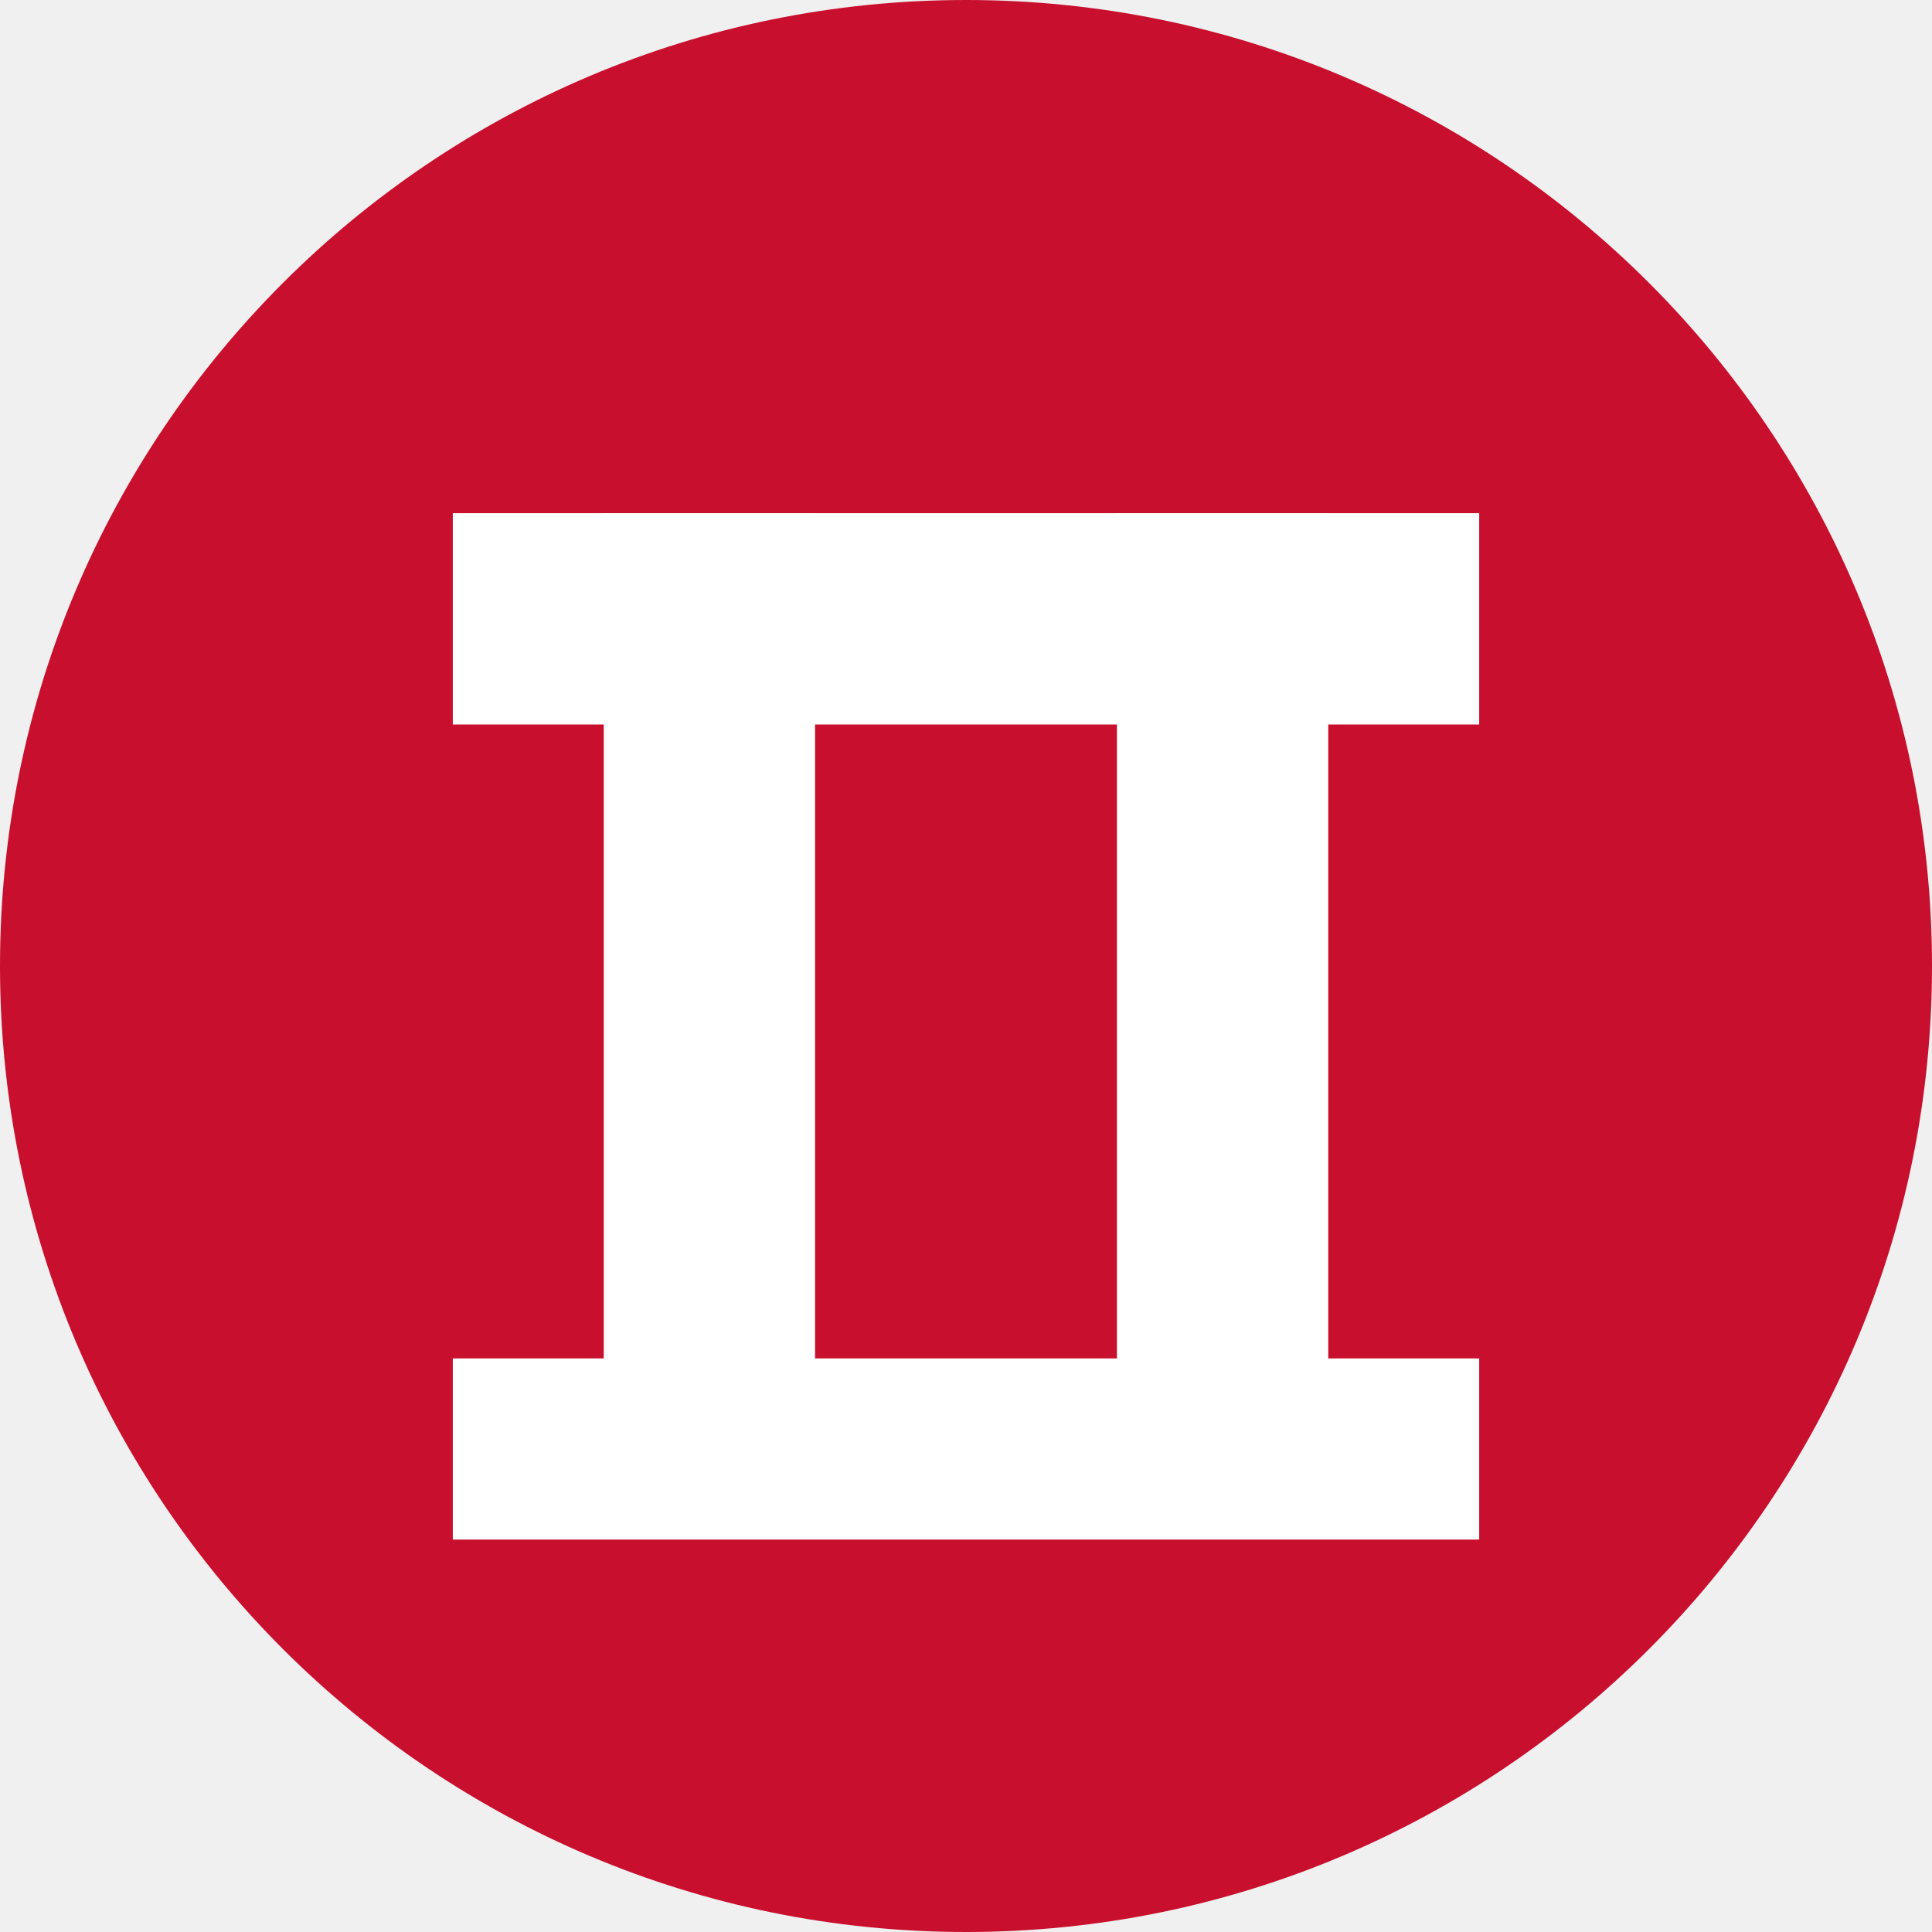
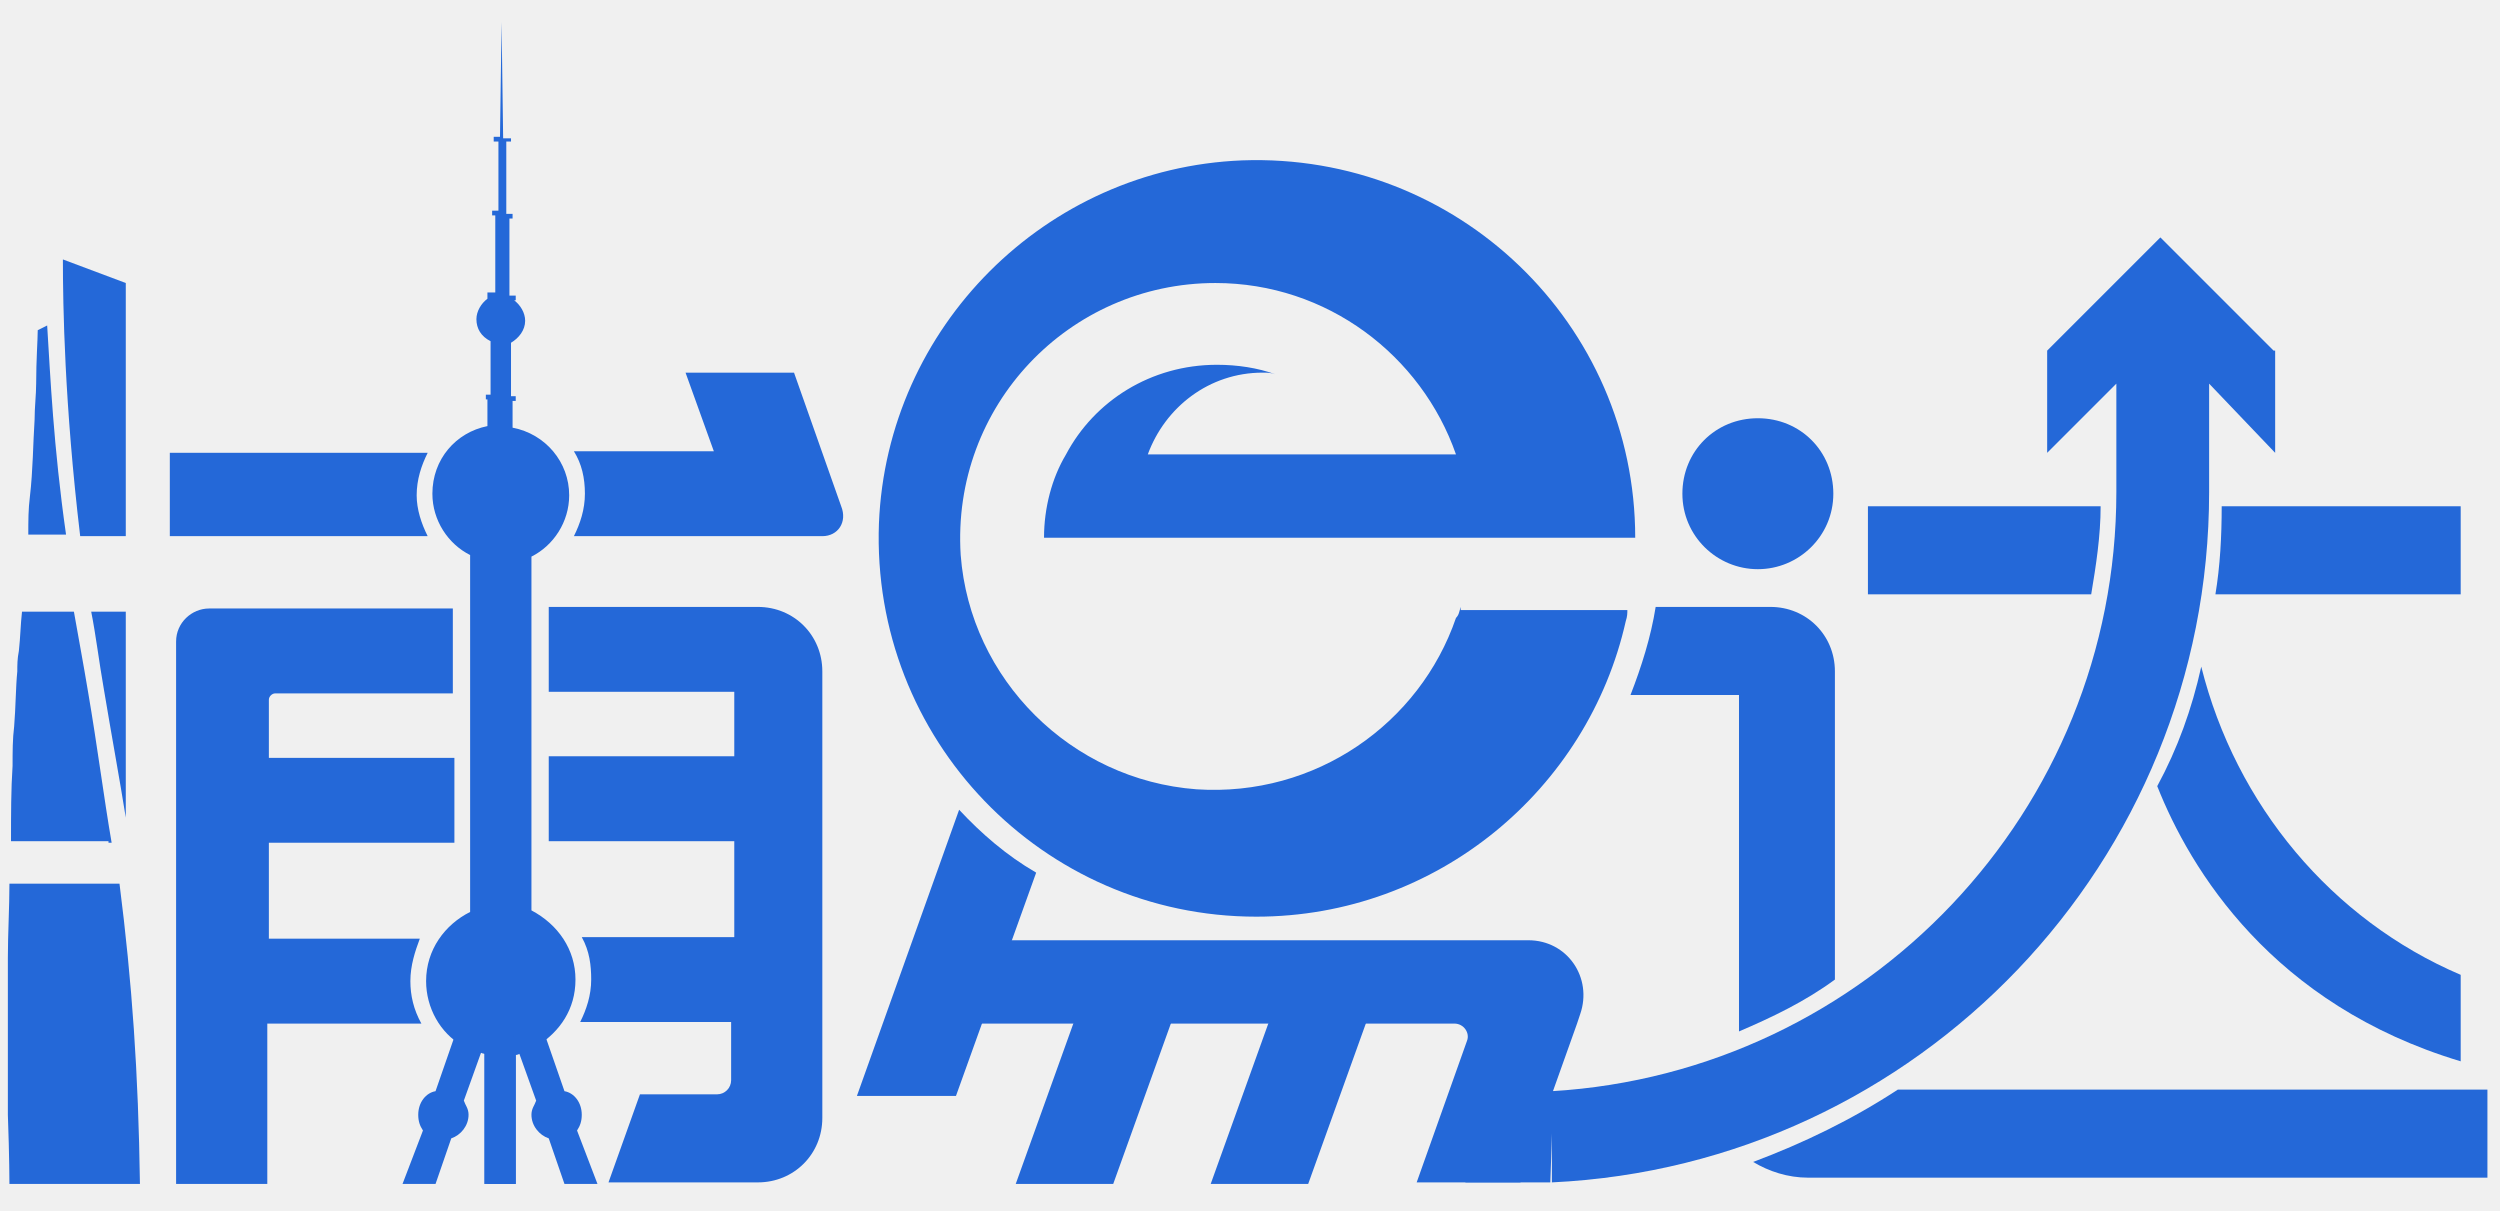
- <svg xmlns="http://www.w3.org/2000/svg" viewBox="0 0 64 64">
-   <circle cx="32" cy="32" r="32" fill="#C8102E" />
-   <rect x="15" y="17" width="34" height="7" fill="#fff" />
-   <rect x="20" y="17" width="7" height="32" fill="#fff" />
-   <rect x="37" y="17" width="7" height="32" fill="#fff" />
-   <rect x="15" y="45" width="17" height="6" fill="#fff" />
-   <rect x="32" y="45" width="17" height="6" fill="#fff" />
+ <svg xmlns="http://www.w3.org/2000/svg" viewBox="0 0 159 77">
+   <style>.st0{fill:#2468D8}</style>
+   <g>
+     <g>
+       <g>
+         <path class="st0" d="M82.1,61.1L77,75.3h6.2l4.6-12.8c-0.8-0.5-1.5-0.9-2.2-1.4C85.7,61.1,82.1,61.1,82.1,61.1z" />
+         <path class="st0" d="M111.8,36.2c2.6,0,4.8-2.1,4.8-4.8s-2.1-4.8-4.8-4.8s-4.8,2.1-4.8,4.8S109.2,36.2,111.8,36.2z" />
+         <path class="st0" d="M140.9,37.8h15.6v-5.6h-15.2C141.3,34.1,141.2,36,140.9,37.8z" />
+         <path class="st0" d="M133.6,32.2h-14.8v5.6H133C133.3,36,133.6,34.1,133.6,32.2z" />
+         <path class="st0" d="M36,72.7c0.1-0.2,0.2-0.5,0.2-0.7c0-0.6-0.4-1-0.9-1.1L34.3,67l-0.1-0.5c1.4-0.9,2.4-2.3,2.4-4.2     c0-1.9-1.1-3.5-2.8-4.4V35.4c1.4-0.7,2.4-2.2,2.4-3.9c0-2.1-1.5-3.9-3.6-4.3v-1.7h0.2v-0.3h-0.3v-3.4c0.5-0.3,0.9-0.8,0.9-1.4     c0-0.5-0.3-1-0.7-1.3h0.1v-0.3h-0.4v-4.9h0.2v-0.3h-0.4V9h0.3V8.8H32l-0.1-7.4l-0.1,7.3h-0.4V9h0.3v4.4h-0.4v0.3h0.2v4.9h-0.5V19     H31c-0.4,0.3-0.7,0.8-0.7,1.3c0,0.6,0.3,1.1,0.9,1.4v3.4h-0.3v0.3H31v1.7c-2,0.4-3.5,2.1-3.5,4.3c0,1.7,1,3.2,2.4,3.9v22.7     c-1.6,0.8-2.8,2.4-2.8,4.4c0,1.7,0.9,3.3,2.3,4.1l1.3,0.5c0.1,0,0.3,0.1,0.3,0.1v8.2h1.8v-8.2c0.1,0,0.3-0.1,0.3-0.1l3.9,8.2     l-0.9-2.5L36,72.7z" />
+         <path class="st0" d="M26.5,31.5c0-1,0.3-1.9,0.7-2.7H10.8v5.3h16.4C26.8,33.3,26.5,32.4,26.5,31.5z" />
+         <path class="st0" d="M7.6,56.2H0.6c0,1.5-0.1,3.2-0.1,4.7c0,0.9,0,1.8,0,2.7c0,1.6,0,3.2,0,4.6c0,1,0,1.9,0,2.7     c0.1,2.7,0.1,4.4,0.1,4.4h8.3C8.8,68.2,8.4,62.5,7.6,56.2z" />
+         <path class="st0" d="M6.8,53.6h0.3c-0.5-2.9-0.9-6.1-1.5-9.6c-0.3-1.8-0.6-3.4-0.9-5.1H1.4c-0.1,0.9-0.1,1.6-0.2,2.5     c-0.1,0.5-0.1,0.9-0.1,1.3C1,43.7,1,45,0.9,46.2c-0.1,0.8-0.1,1.6-0.1,2.5c-0.1,1.5-0.1,3.1-0.1,4.8h6.2V53.6z" />
+         <path class="st0" d="M5.8,38.9c0.3,1.5,0.5,3.2,0.8,4.9c0.5,3,1,5.7,1.4,8.2V38.9H5.8z" />
+         <path class="st0" d="M3,20.7L2.4,21c0,0.6-0.1,1.9-0.1,3.4c0,0.7-0.1,1.5-0.1,2.3c-0.1,1.5-0.1,3.2-0.3,4.9     c-0.1,0.8-0.1,1.5-0.1,2.4h2.4C3.4,28.4,3.2,23.9,3,20.7z" />
+         <path class="st0" d="M6.1,34.1H8V18l-4-1.5c0,2.9,0.1,9.2,1.1,17.6C5.1,34.1,6.1,34.1,6.1,34.1z" />
+         <path class="st0" d="M26.8,65.1c-0.5-0.9-0.7-1.8-0.7-2.7c0-1,0.3-1.9,0.6-2.7h-9.6v-6.1h11.8v-5.4H17.1v-3.7     c0-0.2,0.2-0.4,0.4-0.4h11.3v-5.4H13.3c-1.1,0-2.1,0.9-2.1,2.1v34.5h5.8V65.1H26.8z" />
+         <path class="st0" d="M92.9,38.6c-0.1,0.3-0.1,0.5-0.3,0.7c-2.3,6.7-8.9,11.4-16.5,10.9c-8-0.6-14.4-7-15-14.9     C60.5,25.8,68,18,77.3,18c7.1,0,13.1,4.6,15.3,10.9H73c1.1-3,3.9-5.2,7.3-5.2c0.3,0,0.5,0,0.8,0.1c-1.1-0.4-2.4-0.6-3.7-0.6     c-4.2,0-7.8,2.3-9.6,5.7c-0.9,1.5-1.4,3.4-1.4,5.3H104c0-13.6-11.3-24.5-25-24c-12.5,0.5-22.6,10.6-23.1,23.1     c-0.5,13.7,10.4,25,24,25c11.5,0,21.1-8.1,23.5-18.8c0.1-0.3,0.1-0.5,0.1-0.7H92.9L92.9,38.6L92.9,38.6z" />
+         <path class="st0" d="M32.8,65.9h-2v9.4h2V65.9z" />
+         <path class="st0" d="M38,75.3l-1.3-3.4c0.2-0.3,0.3-0.6,0.3-1c0-0.8-0.5-1.4-1.1-1.5l-2.5-7.2h-2.1l2.8,7.8     c-0.1,0.3-0.3,0.5-0.3,0.9c0,0.7,0.5,1.3,1.1,1.5l1,2.9H38z" />
+         <path class="st0" d="M25.6,75.3l1.3-3.4c-0.2-0.3-0.3-0.6-0.3-1c0-0.8,0.5-1.4,1.1-1.5l2.5-7.2h2.1L29.5,70     c0.1,0.3,0.3,0.5,0.3,0.9c0,0.7-0.5,1.3-1.1,1.5l-1,2.9h-2L25.6,75.3L25.6,75.3z" />
+         <path class="st0" d="M93.2,75.2h5.4l0.2-5.8h-5.6V75.2z" />
+         <path class="st0" d="M69.7,61.1l-5.1,14.2h6.2l4.6-12.8c-0.8-0.5-1.5-0.9-2.2-1.4C73.3,61.1,69.7,61.1,69.7,61.1z" />
+         <path class="st0" d="M97.2,59.8H63L61,65.1h31.5c0.6,0,1,0.6,0.8,1.1l-3.2,9h6.6l3.6-10.1l0.2-0.6     C101.3,62.2,99.7,59.8,97.2,59.8z" />
+         <path class="st0" d="M34.9,44h11.8v4.1H34.9v5.4h11.8v6.1H37c0.5,0.9,0.6,1.8,0.6,2.7c0,1-0.3,1.9-0.7,2.7h9.6v3.7     c0,0.5-0.4,0.9-0.9,0.9h-4.9l-2,5.6h9.5c2.3,0,4.1-1.8,4.1-4.1V42.7c0-2.3-1.8-4.1-4.1-4.1H34.9V44z" />
+         <path class="st0" d="M53.5,32.2l-3-8.5h-6.9l1.8,5h-8.9c0.5,0.8,0.7,1.7,0.7,2.7s-0.3,1.9-0.7,2.7h15.8     C53.3,34.1,53.9,33.2,53.5,32.2z" />
+         <path class="st0" d="M61,51.5l-6.5,18.2h6.3l5.1-14.2C64,54.4,62.4,53,61,51.5z" />
+         <path class="st0" d="M140,42.4c-0.6,2.7-1.5,5.2-2.8,7.6c2.1,5.3,7.3,13.9,19.3,17.5V62C148.3,58.5,142.2,51.2,140,42.4z" />
+         <path class="st0" d="M110.6,65.6c2.1-0.9,4.2-1.9,6.1-3.3V42.7c0-2.3-1.8-4.1-4.1-4.1h-7.3c-0.3,1.9-0.9,3.8-1.6,5.6h6.9V65.6z" />
+         <path class="st0" d="M120.7,69.3c-2.9,1.9-6,3.4-9.2,4.6c1,0.6,2.2,1,3.5,1h43.2v-5.6H120.7z" />
+         <path class="st0" d="M144.6,22.3l-7.2-7.2l-7.2,7.2v6.5l4.4-4.4v6.9c0,20.3-15.9,36.9-35.9,38.1v5.8     c23.3-1.1,41.8-20.4,41.8-43.9v-6.9l4.2,4.4V22.3z" />
+       </g>
+     </g>
+   </g>
</svg>
